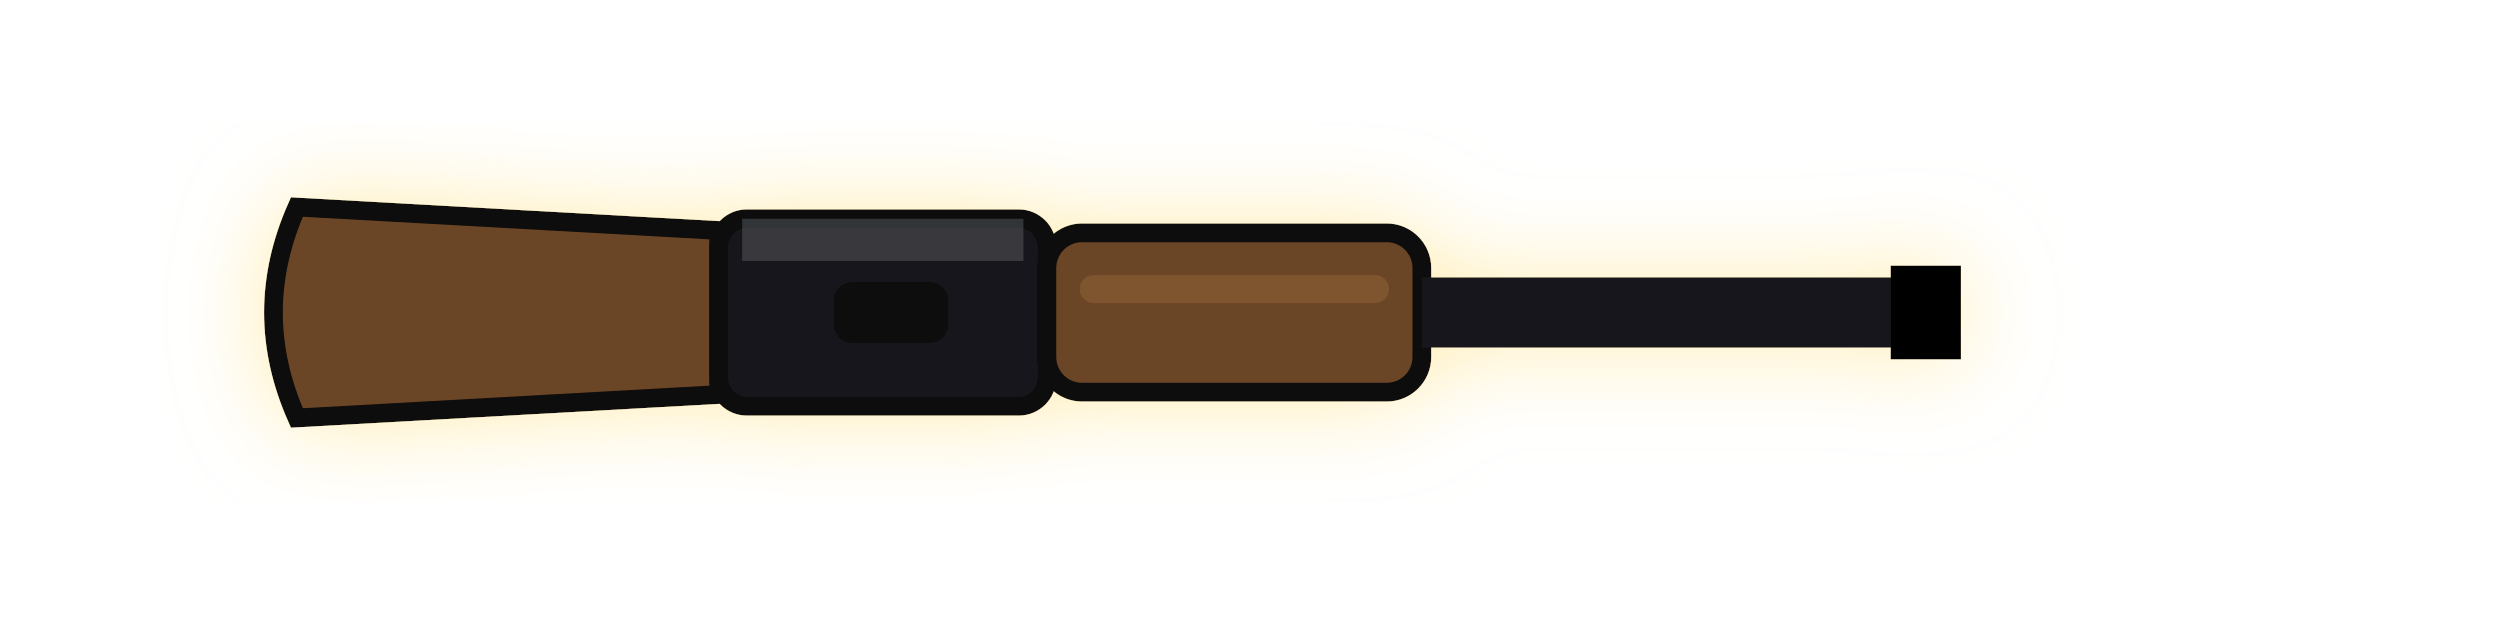
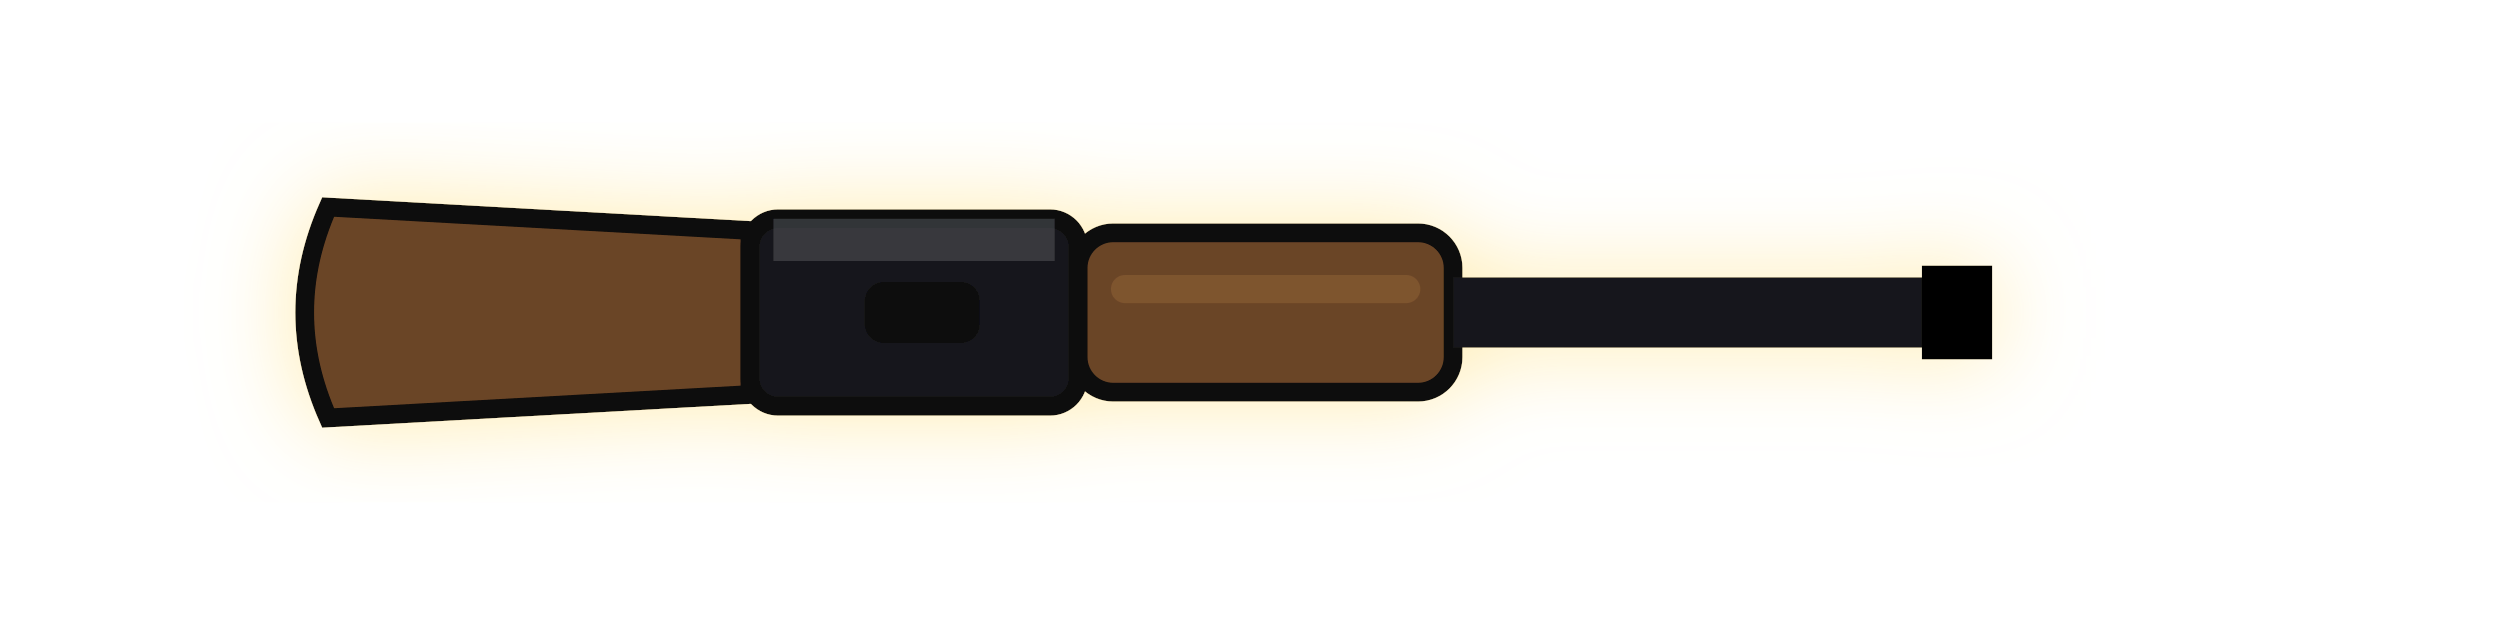
<svg xmlns="http://www.w3.org/2000/svg" width="160" height="40" viewBox="0 0 160 40">
  <defs>
    <filter id="gi" x="-10%" y="-40%" width="120%" height="180%">
      <feDropShadow dx="0" dy="0" stdDeviation="2" flood-color="#ffe9a8" flood-opacity=".9" />
    </filter>
  </defs>
-   <g filter="url(#gi)" transform="translate(46 20) scale(1.5)">
+   <g filter="url(#gi)" transform="translate(48 20) scale(1.5)">
    <g transform="translate(0 0) rotate(0)">
      <path d="M0 -3.5 L-18 -4.5 Q-20 0 -18 4.5 L0 3.5 Z" fill="#6b4526" stroke="#0b0b0b" stroke-width="0.8" />
      <rect x="0" y="-4" width="14" height="8" rx="1.2" fill="#19191b" stroke="#0b0b0b" stroke-width="0.8" />
      <rect x="1" y="-4" width="12" height="1.8" fill="#45474c" opacity=".7" />
      <rect x="14" y="-3.4" width="16" height="6.8" rx="1.5" fill="#6b4526" stroke="#0b0b0b" stroke-width="0.8" />
      <path d="M16 -1 L28 -1" stroke="#8a5d35" stroke-width="1.2" stroke-linecap="round" fill="none" opacity=".6" />
      <rect x="30" y="-1.5" width="22" height="3" fill="#19191b" />
      <rect x="50" y="-2" width="3" height="4" fill="#050505" />
      <rect x="4.9" y="-1.3" width="4.9" height="2.6" rx="0.8" fill="#0d0d0e" />
    </g>
  </g>
</svg>
